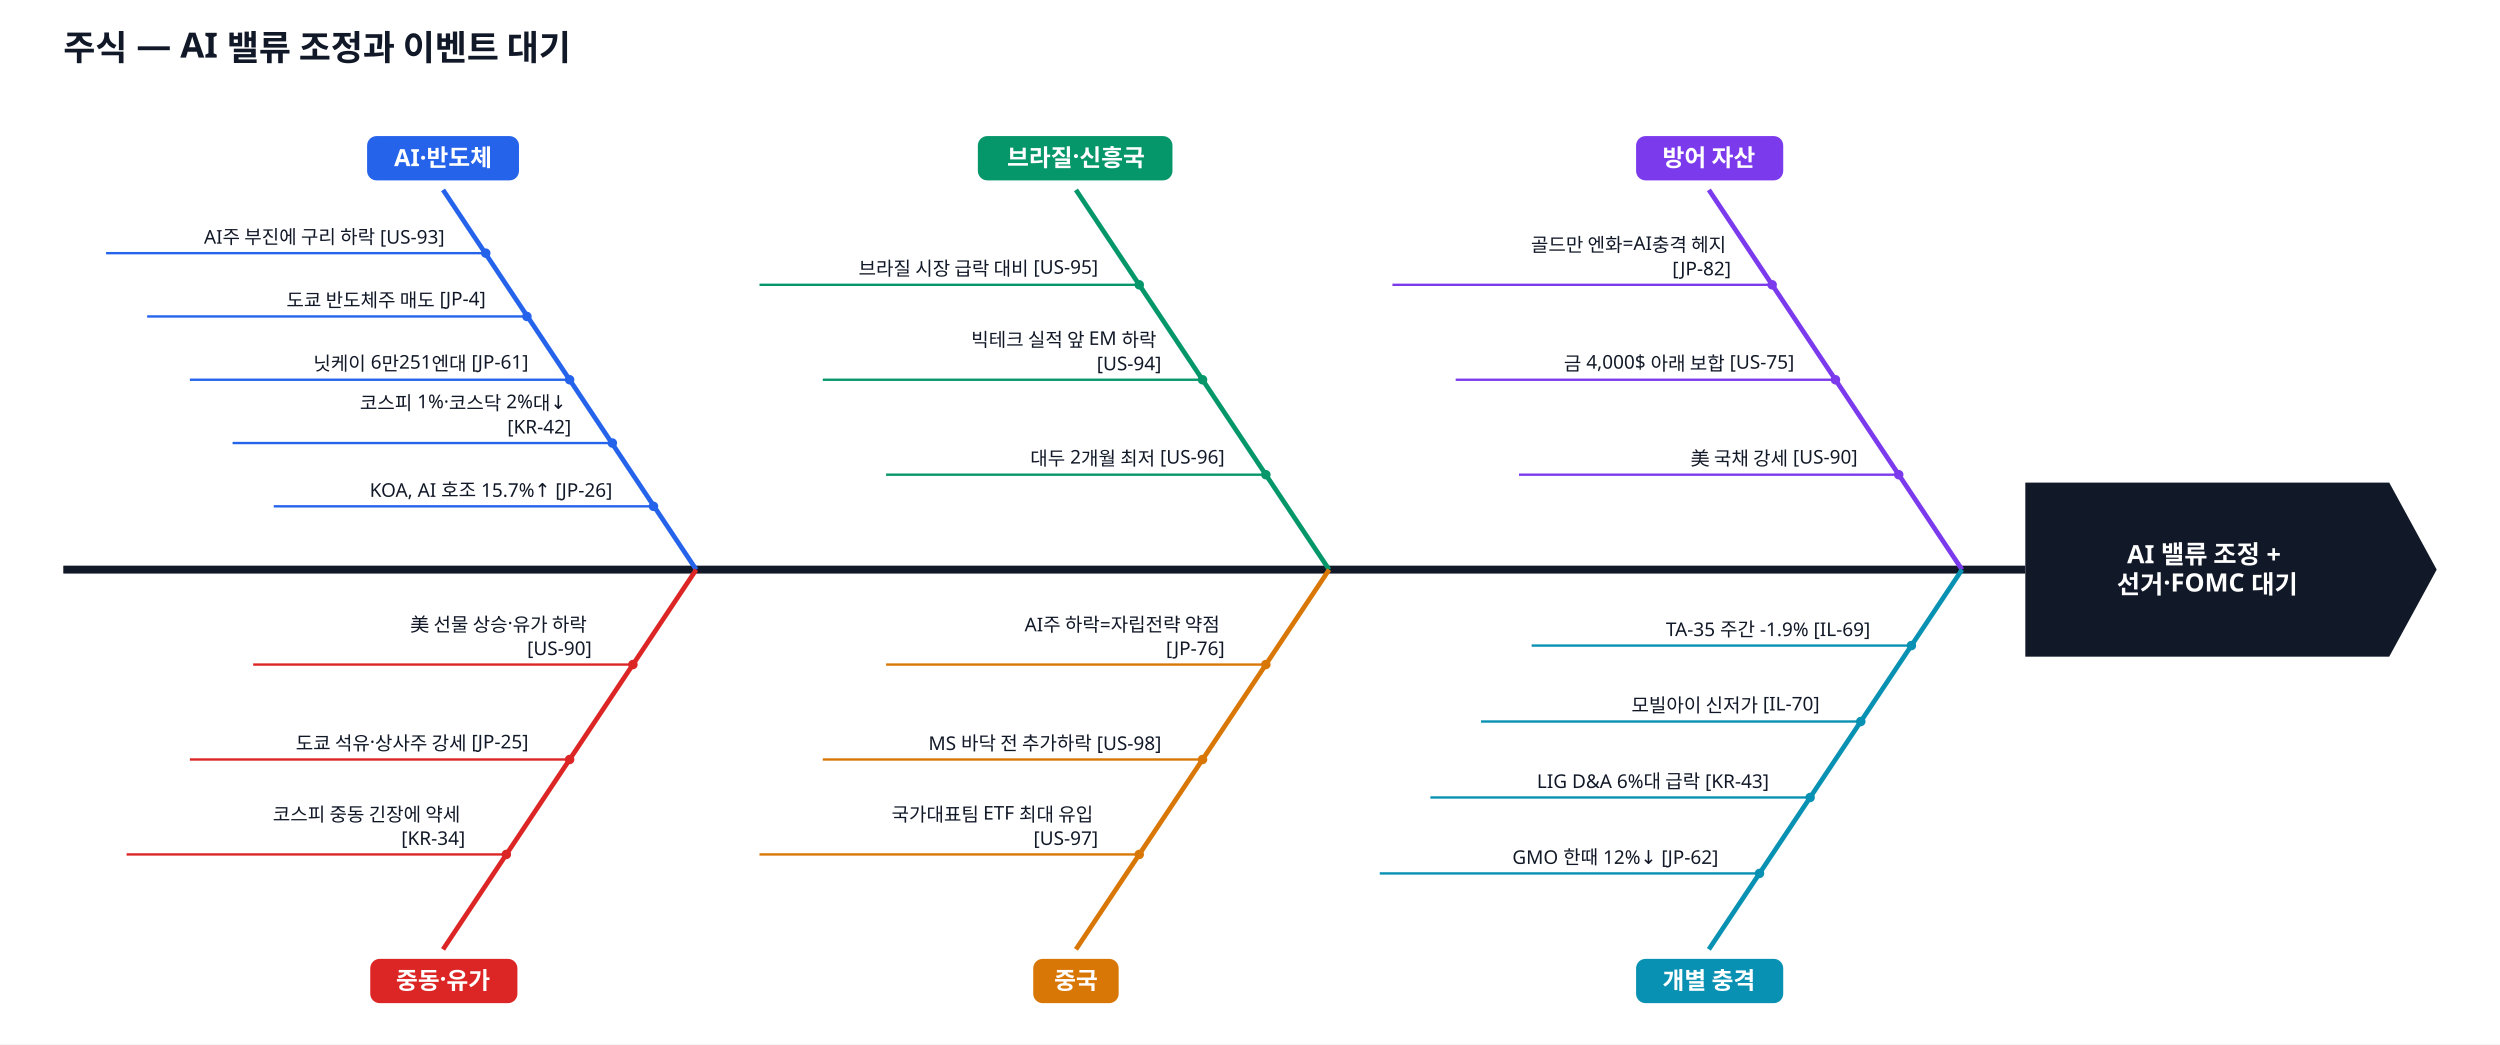
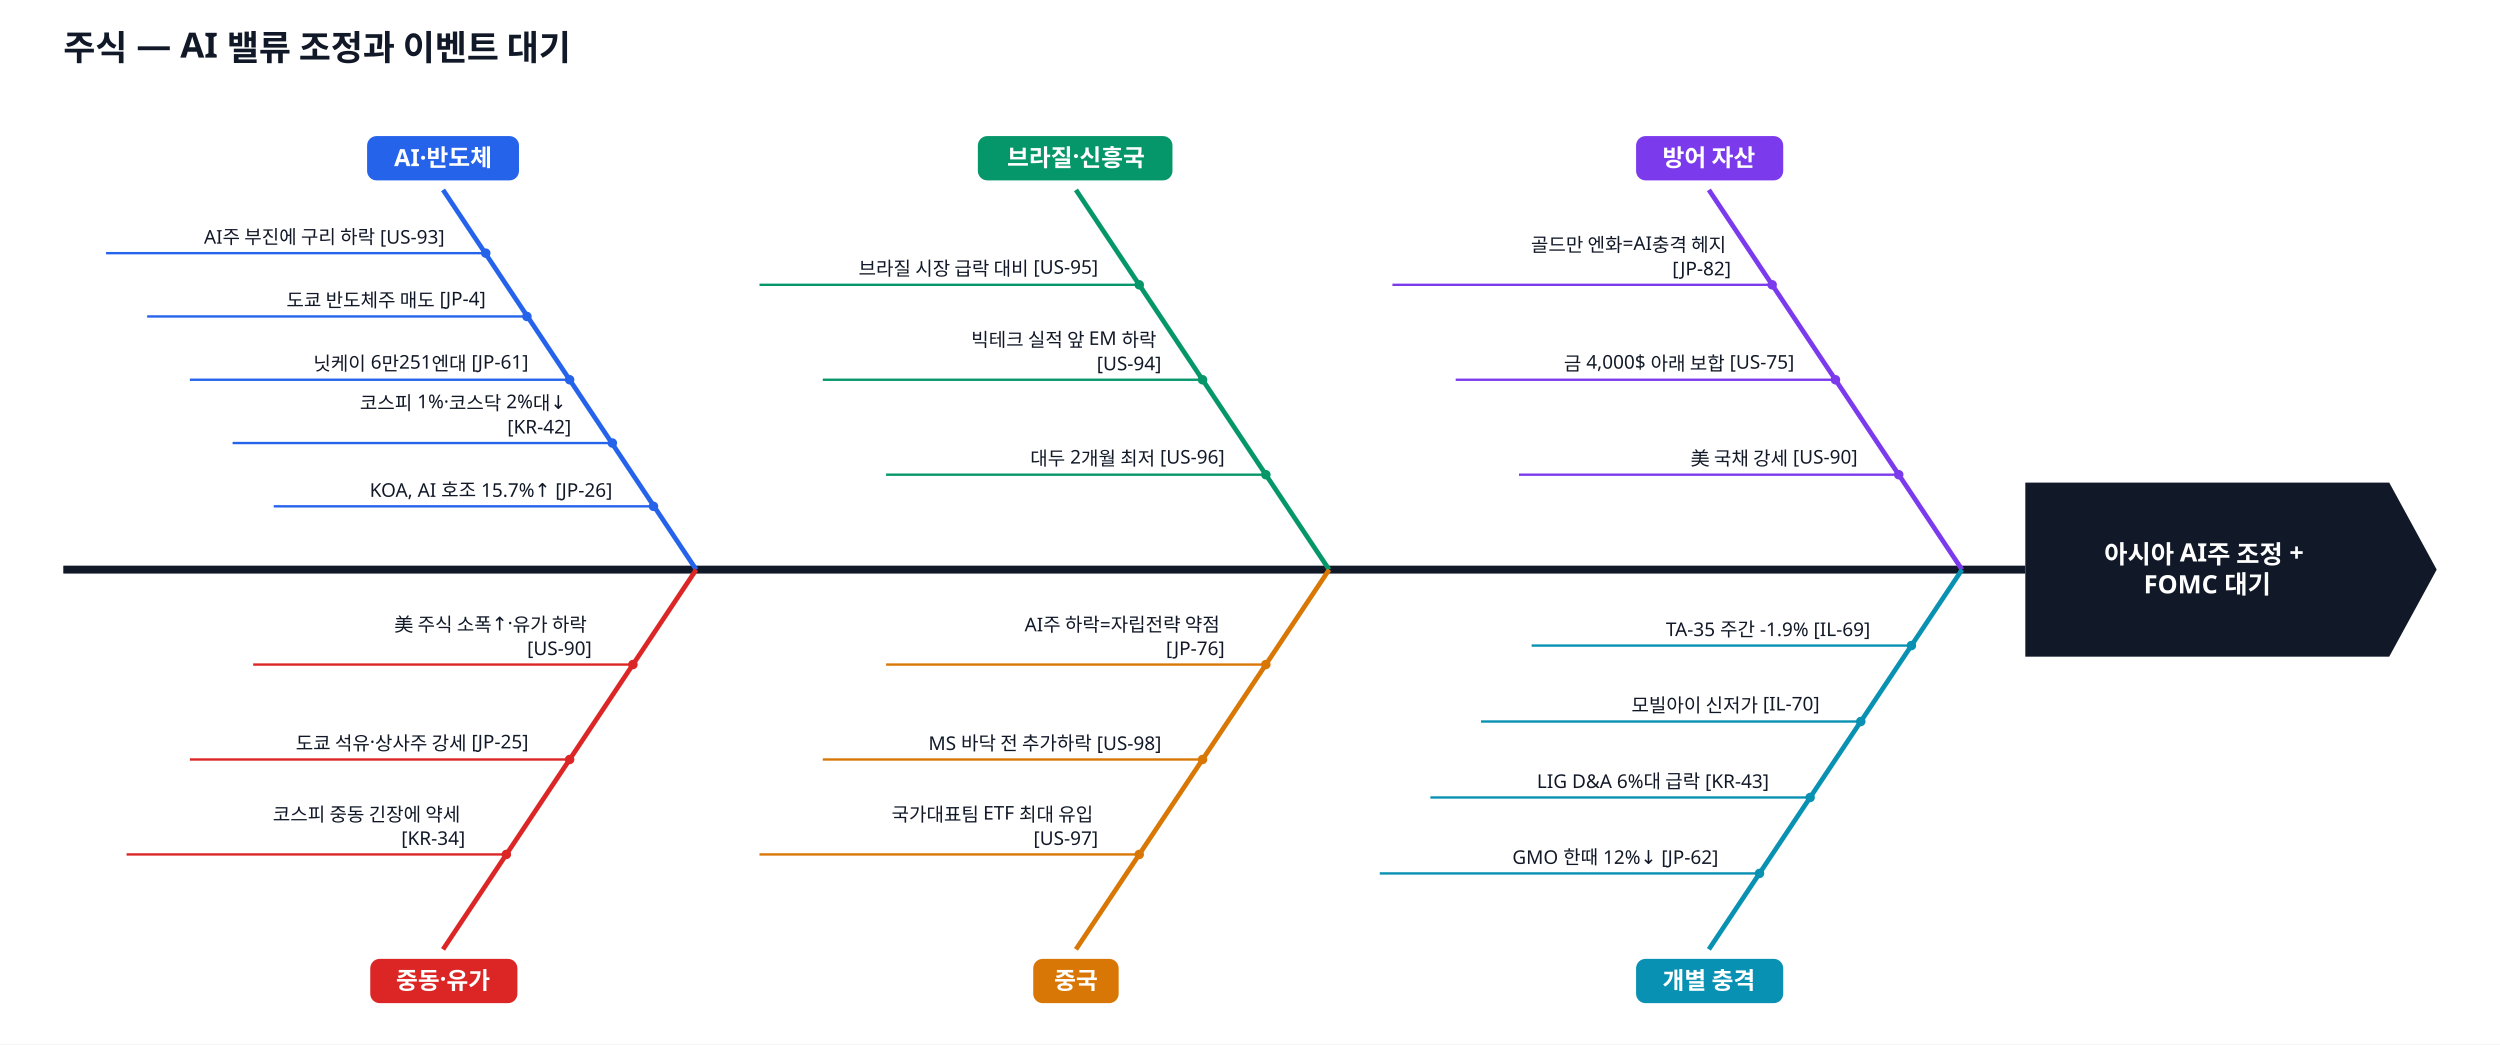
<svg xmlns="http://www.w3.org/2000/svg" width="1580" height="660" viewBox="0 0 1580 660">
  <rect width="100%" height="100%" fill="#ffffff" />
  <text x="40" y="38" font-size="22" font-weight="700" font-family="'Noto Sans KR','Apple SD Gothic Neo','Malgun Gothic',sans-serif" fill="#111827">주식 — AI 밸류 조정과 이벤트 대기</text>
  <line x1="40" y1="360" x2="1280" y2="360" stroke="#111827" stroke-width="5" />
  <path d="M1280,305 L1510,305 L1540,360 L1510,415 L1280,415 Z" fill="#111827" />
  <text x="1395" y="356" font-size="16" text-anchor="middle" font-family="'Noto Sans KR','Apple SD Gothic Neo','Malgun Gothic',sans-serif" fill="#ffffff" font-weight="700">
-     <tspan x="1395" dy="0">AI 밸류 조정 +</tspan>
-     <tspan x="1395" dy="19">선거·FOMC 대기</tspan>
+     <tspan x="1395" dy="0">아시아 AI주 조정 +</tspan>
+     <tspan x="1395" dy="19">FOMC 대기</tspan>
  </text>
  <line x1="440" y1="360" x2="280" y2="120" stroke="#2563eb" stroke-width="3" />
  <rect x="232" y="86" width="96" height="28" rx="6" fill="#2563eb" />
  <text x="280" y="105" font-size="15" font-weight="700" text-anchor="middle" font-family="'Noto Sans KR','Apple SD Gothic Neo','Malgun Gothic',sans-serif" fill="#ffffff">AI·반도체</text>
  <line x1="67" y1="160" x2="307" y2="160" stroke="#2563eb" stroke-width="1.5" />
  <circle cx="307" cy="160" r="3" fill="#2563eb" />
  <text x="281" y="154" font-size="12" text-anchor="end" font-family="'Noto Sans KR','Apple SD Gothic Neo','Malgun Gothic',sans-serif" fill="#111827">
    <tspan x="281" dy="0">AI주 부진에 구리 하락 [US-93]</tspan>
  </text>
  <line x1="93" y1="200" x2="333" y2="200" stroke="#2563eb" stroke-width="1.5" />
  <circle cx="333" cy="200" r="3" fill="#2563eb" />
  <text x="307" y="194" font-size="12" text-anchor="end" font-family="'Noto Sans KR','Apple SD Gothic Neo','Malgun Gothic',sans-serif" fill="#111827">
    <tspan x="307" dy="0">도쿄 반도체주 매도 [JP-4]</tspan>
  </text>
  <line x1="120" y1="240" x2="360" y2="240" stroke="#2563eb" stroke-width="1.5" />
  <circle cx="360" cy="240" r="3" fill="#2563eb" />
  <text x="334" y="234" font-size="12" text-anchor="end" font-family="'Noto Sans KR','Apple SD Gothic Neo','Malgun Gothic',sans-serif" fill="#111827">
    <tspan x="334" dy="0">닛케이 6만251엔대 [JP-61]</tspan>
  </text>
  <line x1="147" y1="280" x2="387" y2="280" stroke="#2563eb" stroke-width="1.5" />
  <circle cx="387" cy="280" r="3" fill="#2563eb" />
  <text x="361" y="259" font-size="12" text-anchor="end" font-family="'Noto Sans KR','Apple SD Gothic Neo','Malgun Gothic',sans-serif" fill="#111827">
    <tspan x="361" dy="0">코스피 1%·코스닥 2%대↓</tspan>
    <tspan x="361" dy="15">[KR-42]</tspan>
  </text>
  <line x1="173" y1="320" x2="413" y2="320" stroke="#2563eb" stroke-width="1.5" />
  <circle cx="413" cy="320" r="3" fill="#2563eb" />
  <text x="387" y="314" font-size="12" text-anchor="end" font-family="'Noto Sans KR','Apple SD Gothic Neo','Malgun Gothic',sans-serif" fill="#111827">
    <tspan x="387" dy="0">KOA, AI 호조 15.7%↑ [JP-26]</tspan>
  </text>
  <line x1="440" y1="360" x2="280" y2="600" stroke="#dc2626" stroke-width="3" />
  <rect x="234" y="606" width="93" height="28" rx="6" fill="#dc2626" />
  <text x="280" y="625" font-size="15" font-weight="700" text-anchor="middle" font-family="'Noto Sans KR','Apple SD Gothic Neo','Malgun Gothic',sans-serif" fill="#ffffff">중동·유가</text>
  <line x1="80" y1="540" x2="320" y2="540" stroke="#dc2626" stroke-width="1.5" />
  <circle cx="320" cy="540" r="3" fill="#dc2626" />
  <text x="294" y="519" font-size="12" text-anchor="end" font-family="'Noto Sans KR','Apple SD Gothic Neo','Malgun Gothic',sans-serif" fill="#111827">
    <tspan x="294" dy="0">코스피 중동 긴장에 약세</tspan>
    <tspan x="294" dy="15">[KR-34]</tspan>
  </text>
  <line x1="120" y1="480" x2="360" y2="480" stroke="#dc2626" stroke-width="1.5" />
  <circle cx="360" cy="480" r="3" fill="#dc2626" />
  <text x="334" y="474" font-size="12" text-anchor="end" font-family="'Noto Sans KR','Apple SD Gothic Neo','Malgun Gothic',sans-serif" fill="#111827">
    <tspan x="334" dy="0">도쿄 석유·상사주 강세 [JP-25]</tspan>
  </text>
  <line x1="160" y1="420" x2="400" y2="420" stroke="#dc2626" stroke-width="1.5" />
  <circle cx="400" cy="420" r="3" fill="#dc2626" />
  <text x="374" y="399" font-size="12" text-anchor="end" font-family="'Noto Sans KR','Apple SD Gothic Neo','Malgun Gothic',sans-serif" fill="#111827">
-     <tspan x="374" dy="0">美 선물 상승·유가 하락</tspan>
+     <tspan x="374" dy="0">美 주식 소폭↑·유가 하락</tspan>
    <tspan x="374" dy="15">[US-90]</tspan>
  </text>
  <line x1="840" y1="360" x2="680" y2="120" stroke="#059669" stroke-width="3" />
  <rect x="618" y="86" width="123" height="28" rx="6" fill="#059669" />
  <text x="680" y="105" font-size="15" font-weight="700" text-anchor="middle" font-family="'Noto Sans KR','Apple SD Gothic Neo','Malgun Gothic',sans-serif" fill="#ffffff">브라질·신흥국</text>
  <line x1="480" y1="180" x2="720" y2="180" stroke="#059669" stroke-width="1.5" />
  <circle cx="720" cy="180" r="3" fill="#059669" />
  <text x="694" y="174" font-size="12" text-anchor="end" font-family="'Noto Sans KR','Apple SD Gothic Neo','Malgun Gothic',sans-serif" fill="#111827">
    <tspan x="694" dy="0">브라질 시장 급락 대비 [US-95]</tspan>
  </text>
  <line x1="520" y1="240" x2="760" y2="240" stroke="#059669" stroke-width="1.5" />
  <circle cx="760" cy="240" r="3" fill="#059669" />
  <text x="734" y="219" font-size="12" text-anchor="end" font-family="'Noto Sans KR','Apple SD Gothic Neo','Malgun Gothic',sans-serif" fill="#111827">
    <tspan x="734" dy="0">빅테크 실적 앞 EM 하락</tspan>
    <tspan x="734" dy="15">[US-94]</tspan>
  </text>
  <line x1="560" y1="300" x2="800" y2="300" stroke="#059669" stroke-width="1.5" />
  <circle cx="800" cy="300" r="3" fill="#059669" />
  <text x="774" y="294" font-size="12" text-anchor="end" font-family="'Noto Sans KR','Apple SD Gothic Neo','Malgun Gothic',sans-serif" fill="#111827">
    <tspan x="774" dy="0">대두 2개월 최저 [US-96]</tspan>
  </text>
  <line x1="840" y1="360" x2="680" y2="600" stroke="#d97706" stroke-width="3" />
  <rect x="653" y="606" width="54" height="28" rx="6" fill="#d97706" />
  <text x="680" y="625" font-size="15" font-weight="700" text-anchor="middle" font-family="'Noto Sans KR','Apple SD Gothic Neo','Malgun Gothic',sans-serif" fill="#ffffff">중국</text>
  <line x1="480" y1="540" x2="720" y2="540" stroke="#d97706" stroke-width="1.5" />
  <circle cx="720" cy="540" r="3" fill="#d97706" />
  <text x="694" y="519" font-size="12" text-anchor="end" font-family="'Noto Sans KR','Apple SD Gothic Neo','Malgun Gothic',sans-serif" fill="#111827">
    <tspan x="694" dy="0">국가대표팀 ETF 최대 유입</tspan>
    <tspan x="694" dy="15">[US-97]</tspan>
  </text>
  <line x1="520" y1="480" x2="760" y2="480" stroke="#d97706" stroke-width="1.5" />
  <circle cx="760" cy="480" r="3" fill="#d97706" />
  <text x="734" y="474" font-size="12" text-anchor="end" font-family="'Noto Sans KR','Apple SD Gothic Neo','Malgun Gothic',sans-serif" fill="#111827">
    <tspan x="734" dy="0">MS 바닥 전 추가하락 [US-98]</tspan>
  </text>
  <line x1="560" y1="420" x2="800" y2="420" stroke="#d97706" stroke-width="1.5" />
  <circle cx="800" cy="420" r="3" fill="#d97706" />
  <text x="774" y="399" font-size="12" text-anchor="end" font-family="'Noto Sans KR','Apple SD Gothic Neo','Malgun Gothic',sans-serif" fill="#111827">
    <tspan x="774" dy="0">AI주 하락=자립전략 약점</tspan>
    <tspan x="774" dy="15">[JP-76]</tspan>
  </text>
  <line x1="1240" y1="360" x2="1080" y2="120" stroke="#7c3aed" stroke-width="3" />
  <rect x="1034" y="86" width="93" height="28" rx="6" fill="#7c3aed" />
  <text x="1080" y="105" font-size="15" font-weight="700" text-anchor="middle" font-family="'Noto Sans KR','Apple SD Gothic Neo','Malgun Gothic',sans-serif" fill="#ffffff">방어 자산</text>
  <line x1="880" y1="180" x2="1120" y2="180" stroke="#7c3aed" stroke-width="1.5" />
  <circle cx="1120" cy="180" r="3" fill="#7c3aed" />
  <text x="1094" y="159" font-size="12" text-anchor="end" font-family="'Noto Sans KR','Apple SD Gothic Neo','Malgun Gothic',sans-serif" fill="#111827">
    <tspan x="1094" dy="0">골드만 엔화=AI충격 헤지</tspan>
    <tspan x="1094" dy="15">[JP-82]</tspan>
  </text>
  <line x1="920" y1="240" x2="1160" y2="240" stroke="#7c3aed" stroke-width="1.5" />
  <circle cx="1160" cy="240" r="3" fill="#7c3aed" />
  <text x="1134" y="234" font-size="12" text-anchor="end" font-family="'Noto Sans KR','Apple SD Gothic Neo','Malgun Gothic',sans-serif" fill="#111827">
    <tspan x="1134" dy="0">금 4,000$ 아래 보합 [US-75]</tspan>
  </text>
  <line x1="960" y1="300" x2="1200" y2="300" stroke="#7c3aed" stroke-width="1.5" />
  <circle cx="1200" cy="300" r="3" fill="#7c3aed" />
  <text x="1174" y="294" font-size="12" text-anchor="end" font-family="'Noto Sans KR','Apple SD Gothic Neo','Malgun Gothic',sans-serif" fill="#111827">
    <tspan x="1174" dy="0">美 국채 강세 [US-90]</tspan>
  </text>
  <line x1="1240" y1="360" x2="1080" y2="600" stroke="#0891b2" stroke-width="3" />
  <rect x="1034" y="606" width="93" height="28" rx="6" fill="#0891b2" />
  <text x="1080" y="625" font-size="15" font-weight="700" text-anchor="middle" font-family="'Noto Sans KR','Apple SD Gothic Neo','Malgun Gothic',sans-serif" fill="#ffffff">개별 충격</text>
  <line x1="872" y1="552" x2="1112" y2="552" stroke="#0891b2" stroke-width="1.5" />
  <circle cx="1112" cy="552" r="3" fill="#0891b2" />
  <text x="1086" y="546" font-size="12" text-anchor="end" font-family="'Noto Sans KR','Apple SD Gothic Neo','Malgun Gothic',sans-serif" fill="#111827">
    <tspan x="1086" dy="0">GMO 한때 12%↓ [JP-62]</tspan>
  </text>
  <line x1="904" y1="504" x2="1144" y2="504" stroke="#0891b2" stroke-width="1.5" />
  <circle cx="1144" cy="504" r="3" fill="#0891b2" />
  <text x="1118" y="498" font-size="12" text-anchor="end" font-family="'Noto Sans KR','Apple SD Gothic Neo','Malgun Gothic',sans-serif" fill="#111827">
    <tspan x="1118" dy="0">LIG D&amp;A 6%대 급락 [KR-43]</tspan>
  </text>
  <line x1="936" y1="456" x2="1176" y2="456" stroke="#0891b2" stroke-width="1.5" />
  <circle cx="1176" cy="456" r="3" fill="#0891b2" />
  <text x="1150" y="450" font-size="12" text-anchor="end" font-family="'Noto Sans KR','Apple SD Gothic Neo','Malgun Gothic',sans-serif" fill="#111827">
    <tspan x="1150" dy="0">모빌아이 신저가 [IL-70]</tspan>
  </text>
  <line x1="968" y1="408" x2="1208" y2="408" stroke="#0891b2" stroke-width="1.5" />
  <circle cx="1208" cy="408" r="3" fill="#0891b2" />
  <text x="1182" y="402" font-size="12" text-anchor="end" font-family="'Noto Sans KR','Apple SD Gothic Neo','Malgun Gothic',sans-serif" fill="#111827">
    <tspan x="1182" dy="0">TA-35 주간 -1.9% [IL-69]</tspan>
  </text>
</svg>
